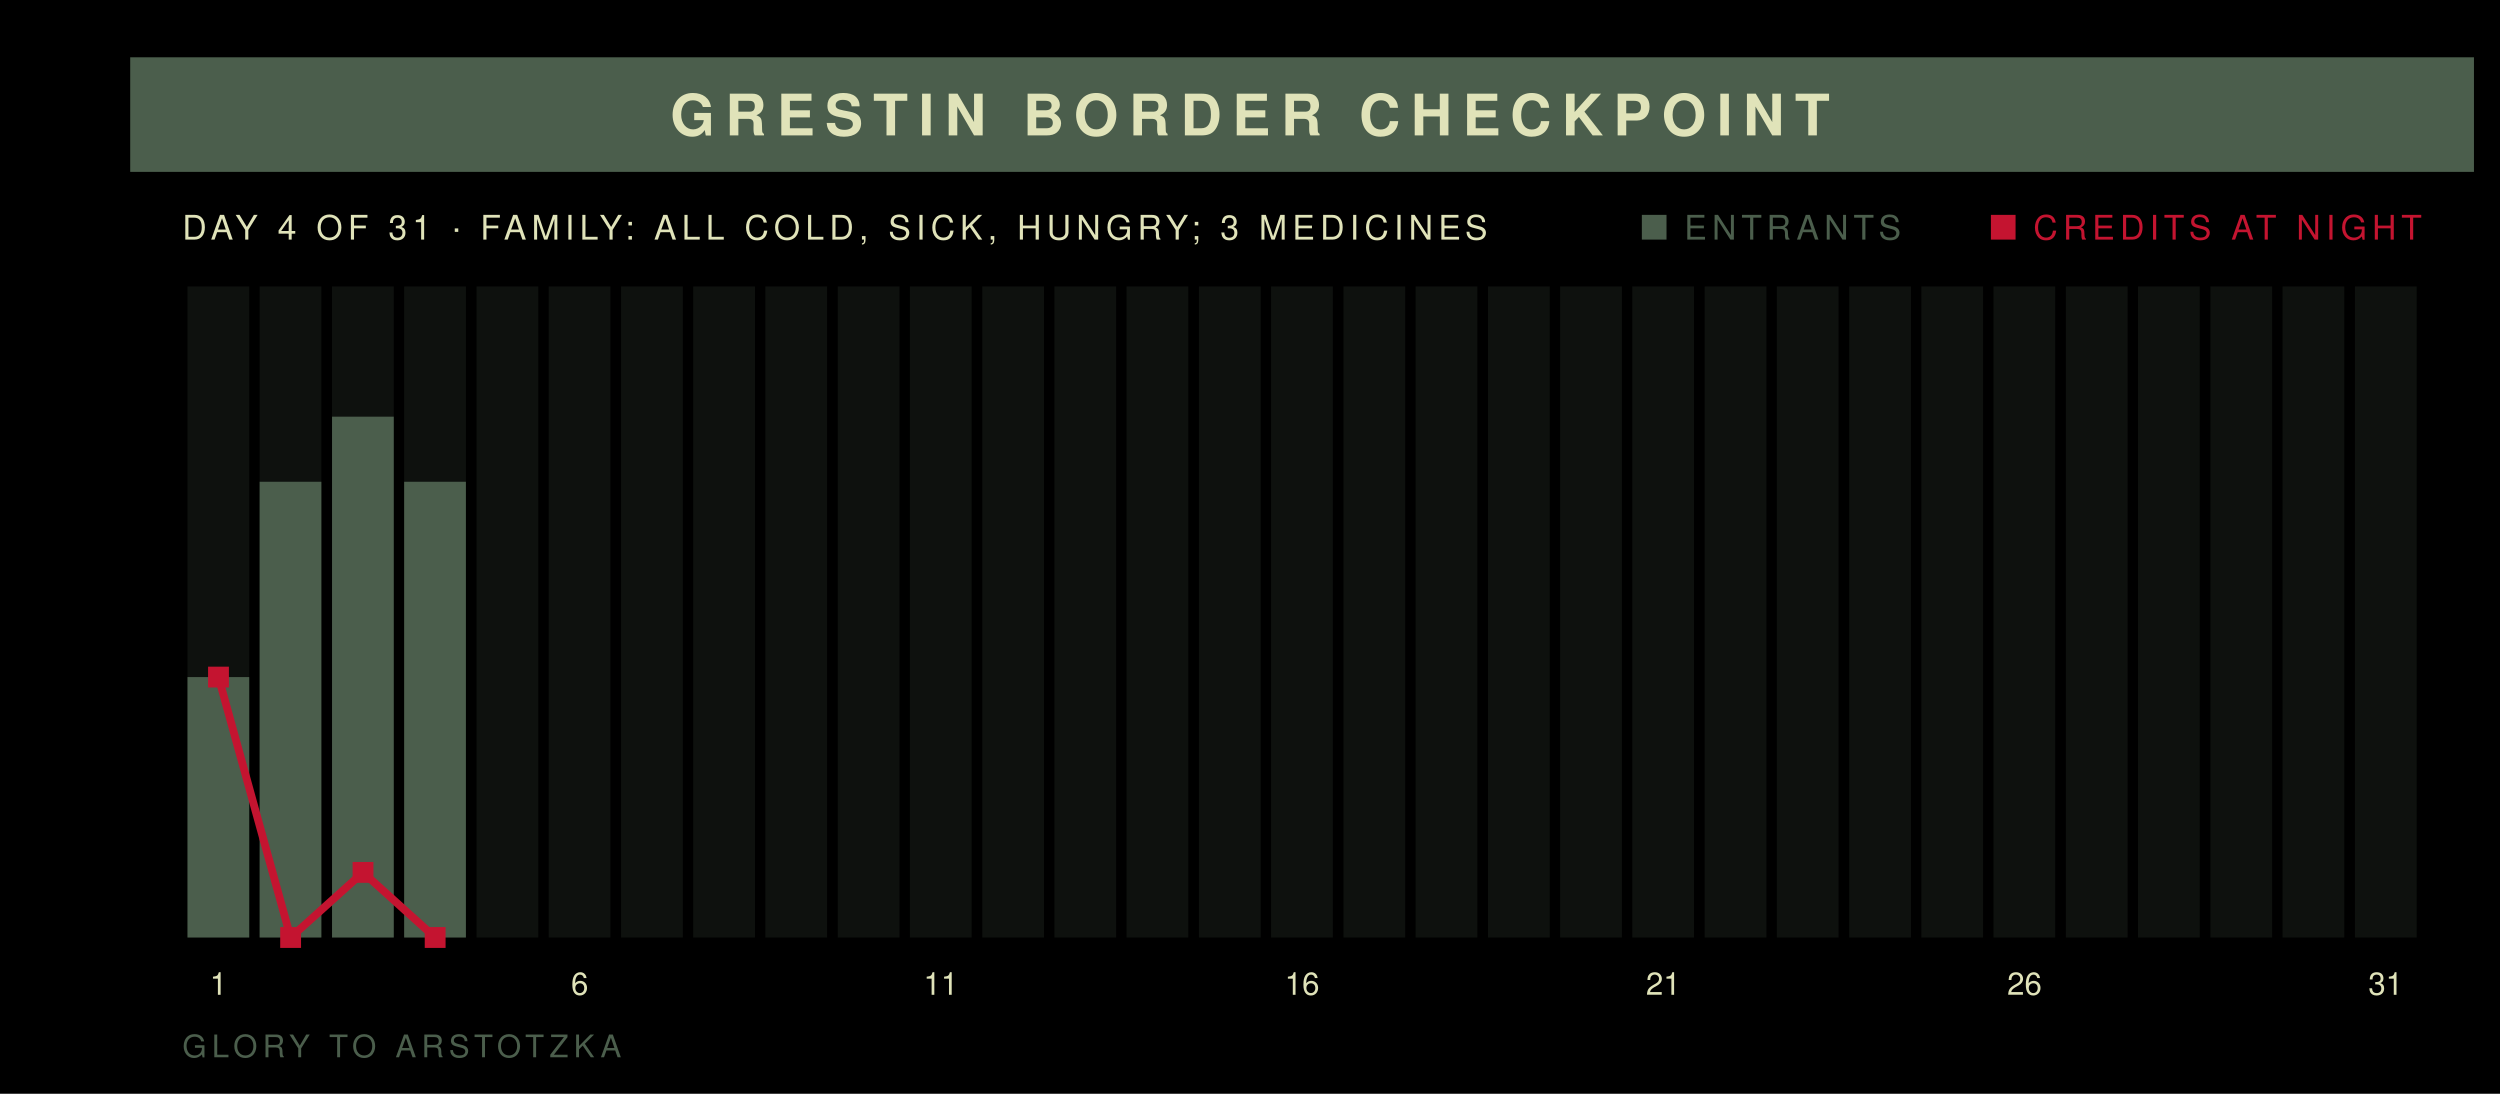
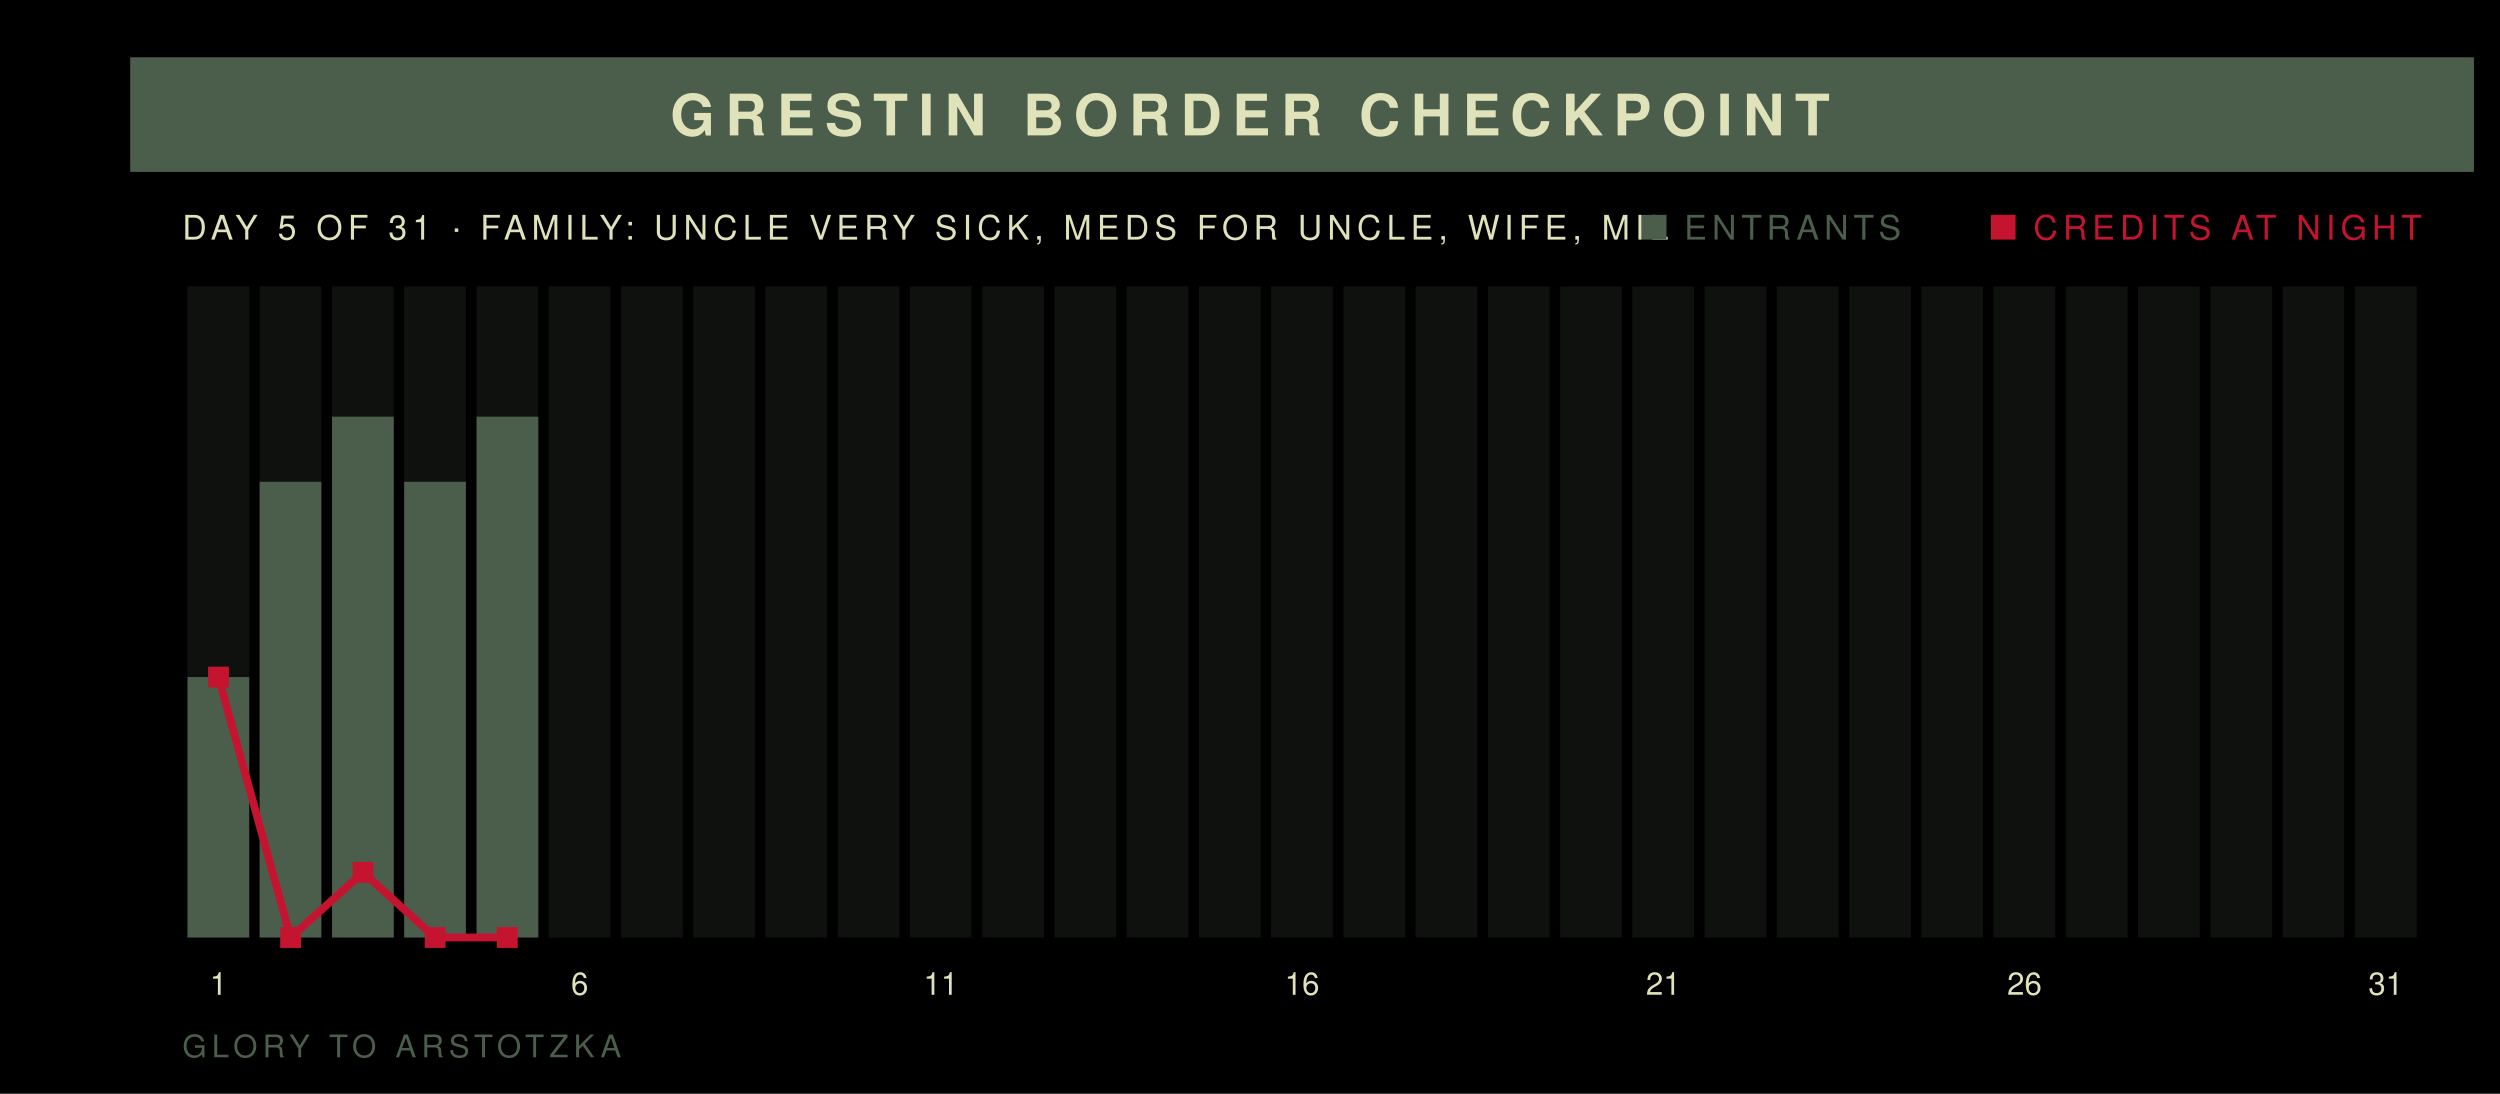
<svg xmlns="http://www.w3.org/2000/svg" width="960" height="420" viewBox="0 0 960 420" font-family="-apple-system, Helvetica, sans-serif">
  <rect width="960" height="420" fill="#000000" />
  <rect x="50" y="22" width="900" height="44" fill="#4b5e4c" />
  <text x="480.0" y="52" fill="#e0e3b9" font-size="22" font-weight="800" text-anchor="middle" letter-spacing="4">GRESTIN BORDER CHECKPOINT</text>
-   <text x="70" y="92" fill="#e0e3b9" font-size="13" letter-spacing="2">DAY 4 OF 31  ·  FAMILY: ALL COLD, SICK, HUNGRY; 3 MEDICINES</text>
+   <text x="70" y="92" fill="#e0e3b9" font-size="13" letter-spacing="2">DAY 5 OF 31  ·  FAMILY: UNCLE VERY SICK, MEDS FOR UNCLE, WIFE, MIL</text>
  <text x="930" y="92" fill="#c41430" font-size="13" text-anchor="end" letter-spacing="2">■ CREDITS AT NIGHT</text>
  <text x="730" y="92" fill="#4b5e4c" font-size="13" text-anchor="end" letter-spacing="2">■ ENTRANTS</text>
  <rect x="72.0" y="110" width="23.7" height="250" fill="#293229" opacity="0.35" />
  <text x="83.9" y="382" fill="#e0e3b9" font-size="12" text-anchor="middle">1</text>
  <rect x="99.7" y="110" width="23.7" height="250" fill="#293229" opacity="0.35" />
  <rect x="127.5" y="110" width="23.7" height="250" fill="#293229" opacity="0.35" />
  <rect x="155.2" y="110" width="23.7" height="250" fill="#293229" opacity="0.35" />
  <rect x="183.0" y="110" width="23.7" height="250" fill="#293229" opacity="0.35" />
  <rect x="210.7" y="110" width="23.7" height="250" fill="#293229" opacity="0.35" />
  <text x="222.6" y="382" fill="#e0e3b9" font-size="12" text-anchor="middle">6</text>
  <rect x="238.5" y="110" width="23.7" height="250" fill="#293229" opacity="0.35" />
  <rect x="266.2" y="110" width="23.7" height="250" fill="#293229" opacity="0.35" />
  <rect x="293.9" y="110" width="23.7" height="250" fill="#293229" opacity="0.35" />
  <rect x="321.7" y="110" width="23.7" height="250" fill="#293229" opacity="0.35" />
  <rect x="349.4" y="110" width="23.7" height="250" fill="#293229" opacity="0.35" />
  <text x="361.3" y="382" fill="#e0e3b9" font-size="12" text-anchor="middle">11</text>
  <rect x="377.2" y="110" width="23.7" height="250" fill="#293229" opacity="0.35" />
  <rect x="404.9" y="110" width="23.7" height="250" fill="#293229" opacity="0.35" />
  <rect x="432.6" y="110" width="23.7" height="250" fill="#293229" opacity="0.35" />
  <rect x="460.4" y="110" width="23.7" height="250" fill="#293229" opacity="0.35" />
  <rect x="488.1" y="110" width="23.7" height="250" fill="#293229" opacity="0.35" />
  <text x="500.0" y="382" fill="#e0e3b9" font-size="12" text-anchor="middle">16</text>
  <rect x="515.9" y="110" width="23.7" height="250" fill="#293229" opacity="0.35" />
  <rect x="543.6" y="110" width="23.7" height="250" fill="#293229" opacity="0.35" />
  <rect x="571.4" y="110" width="23.7" height="250" fill="#293229" opacity="0.35" />
  <rect x="599.1" y="110" width="23.7" height="250" fill="#293229" opacity="0.35" />
  <rect x="626.8" y="110" width="23.7" height="250" fill="#293229" opacity="0.35" />
  <text x="638.7" y="382" fill="#e0e3b9" font-size="12" text-anchor="middle">21</text>
  <rect x="654.6" y="110" width="23.7" height="250" fill="#293229" opacity="0.35" />
  <rect x="682.3" y="110" width="23.7" height="250" fill="#293229" opacity="0.35" />
  <rect x="710.1" y="110" width="23.7" height="250" fill="#293229" opacity="0.35" />
  <rect x="737.8" y="110" width="23.7" height="250" fill="#293229" opacity="0.35" />
  <rect x="765.5" y="110" width="23.7" height="250" fill="#293229" opacity="0.35" />
  <text x="777.4" y="382" fill="#e0e3b9" font-size="12" text-anchor="middle">26</text>
  <rect x="793.3" y="110" width="23.7" height="250" fill="#293229" opacity="0.35" />
  <rect x="821.0" y="110" width="23.7" height="250" fill="#293229" opacity="0.35" />
  <rect x="848.8" y="110" width="23.7" height="250" fill="#293229" opacity="0.35" />
  <rect x="876.5" y="110" width="23.7" height="250" fill="#293229" opacity="0.35" />
  <rect x="904.3" y="110" width="23.7" height="250" fill="#293229" opacity="0.35" />
  <text x="916.1" y="382" fill="#e0e3b9" font-size="12" text-anchor="middle">31</text>
  <rect x="72.0" y="260.0" width="23.7" height="100.0" fill="#4b5e4c" />
  <rect x="99.7" y="185.0" width="23.7" height="175.0" fill="#4b5e4c" />
  <rect x="127.5" y="160.0" width="23.7" height="200.0" fill="#4b5e4c" />
  <rect x="155.2" y="185.0" width="23.7" height="175.0" fill="#4b5e4c" />
-   <polyline points="83.9,260.0 111.6,360.0 139.4,335.0 167.1,360.0" fill="none" stroke="#c41430" stroke-width="3" />
+   <rect x="183.0" y="160.0" width="23.7" height="200.0" fill="#4b5e4c" />
+   <polyline points="83.9,260.0 111.6,360.0 139.4,335.0 167.1,360.0 194.8,360.0" fill="none" stroke="#c41430" stroke-width="3" />
  <rect x="79.9" y="256.0" width="8" height="8" fill="#c41430" />
  <rect x="107.6" y="356.0" width="8" height="8" fill="#c41430" />
  <rect x="135.4" y="331.0" width="8" height="8" fill="#c41430" />
  <rect x="163.1" y="356.0" width="8" height="8" fill="#c41430" />
+   <rect x="190.8" y="356.0" width="8" height="8" fill="#c41430" />
  <text x="70" y="406" fill="#4b5e4c" font-size="12" letter-spacing="2">GLORY TO ARSTOTZKA</text>
</svg>
